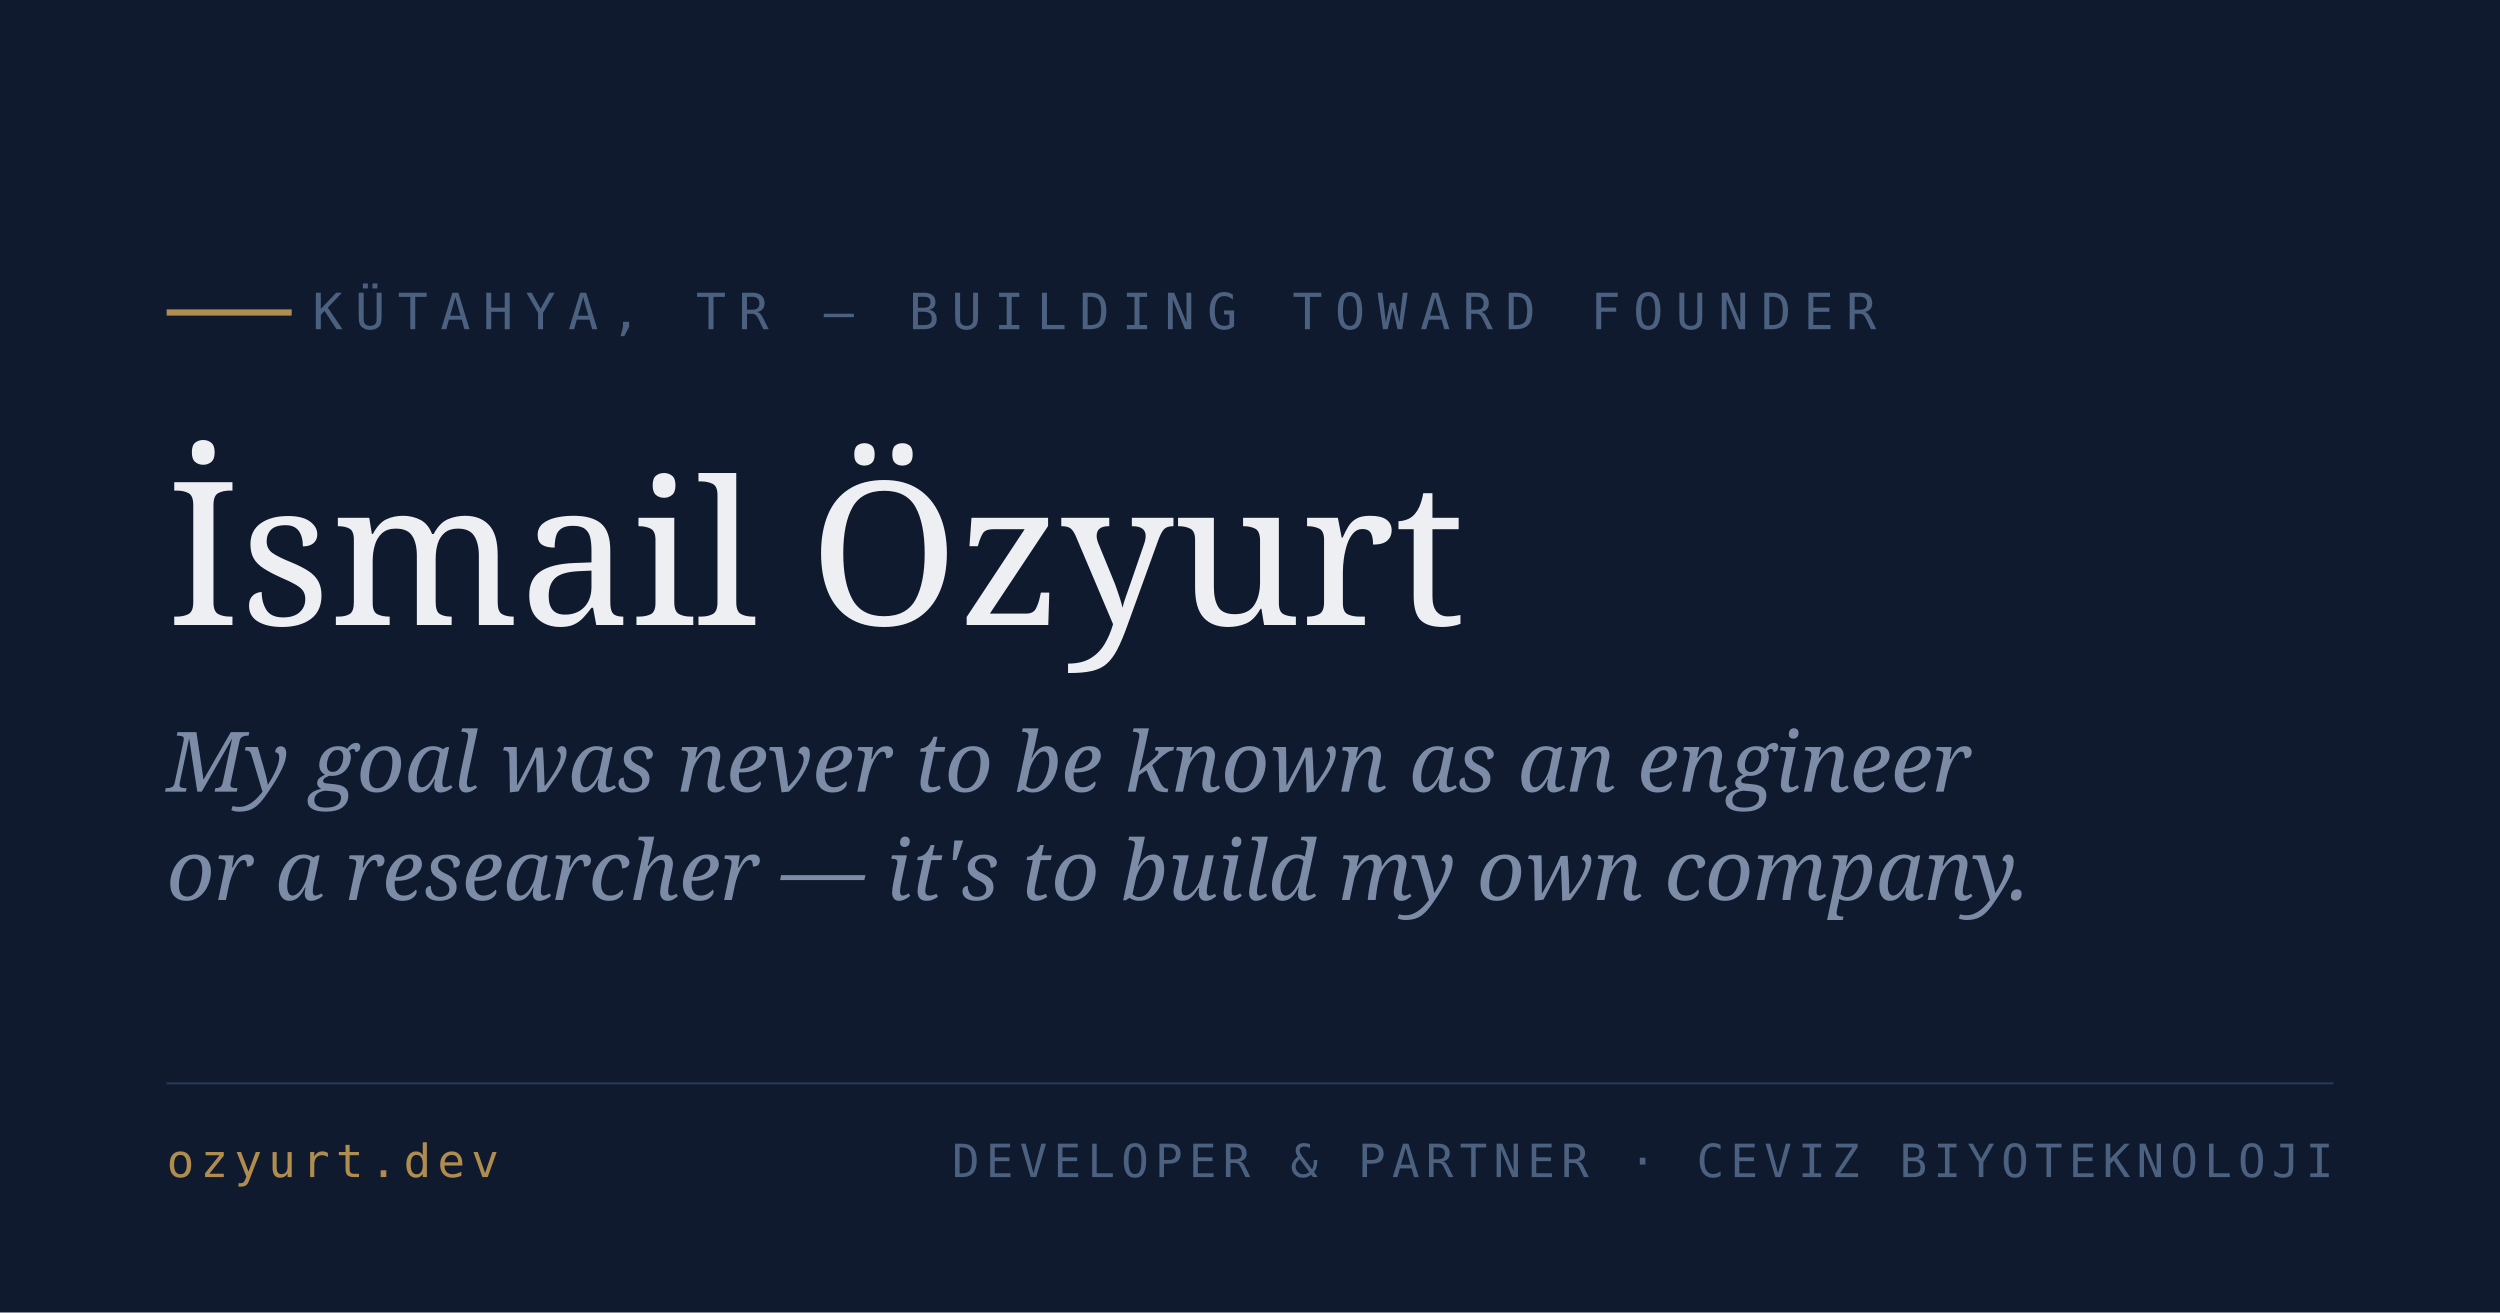
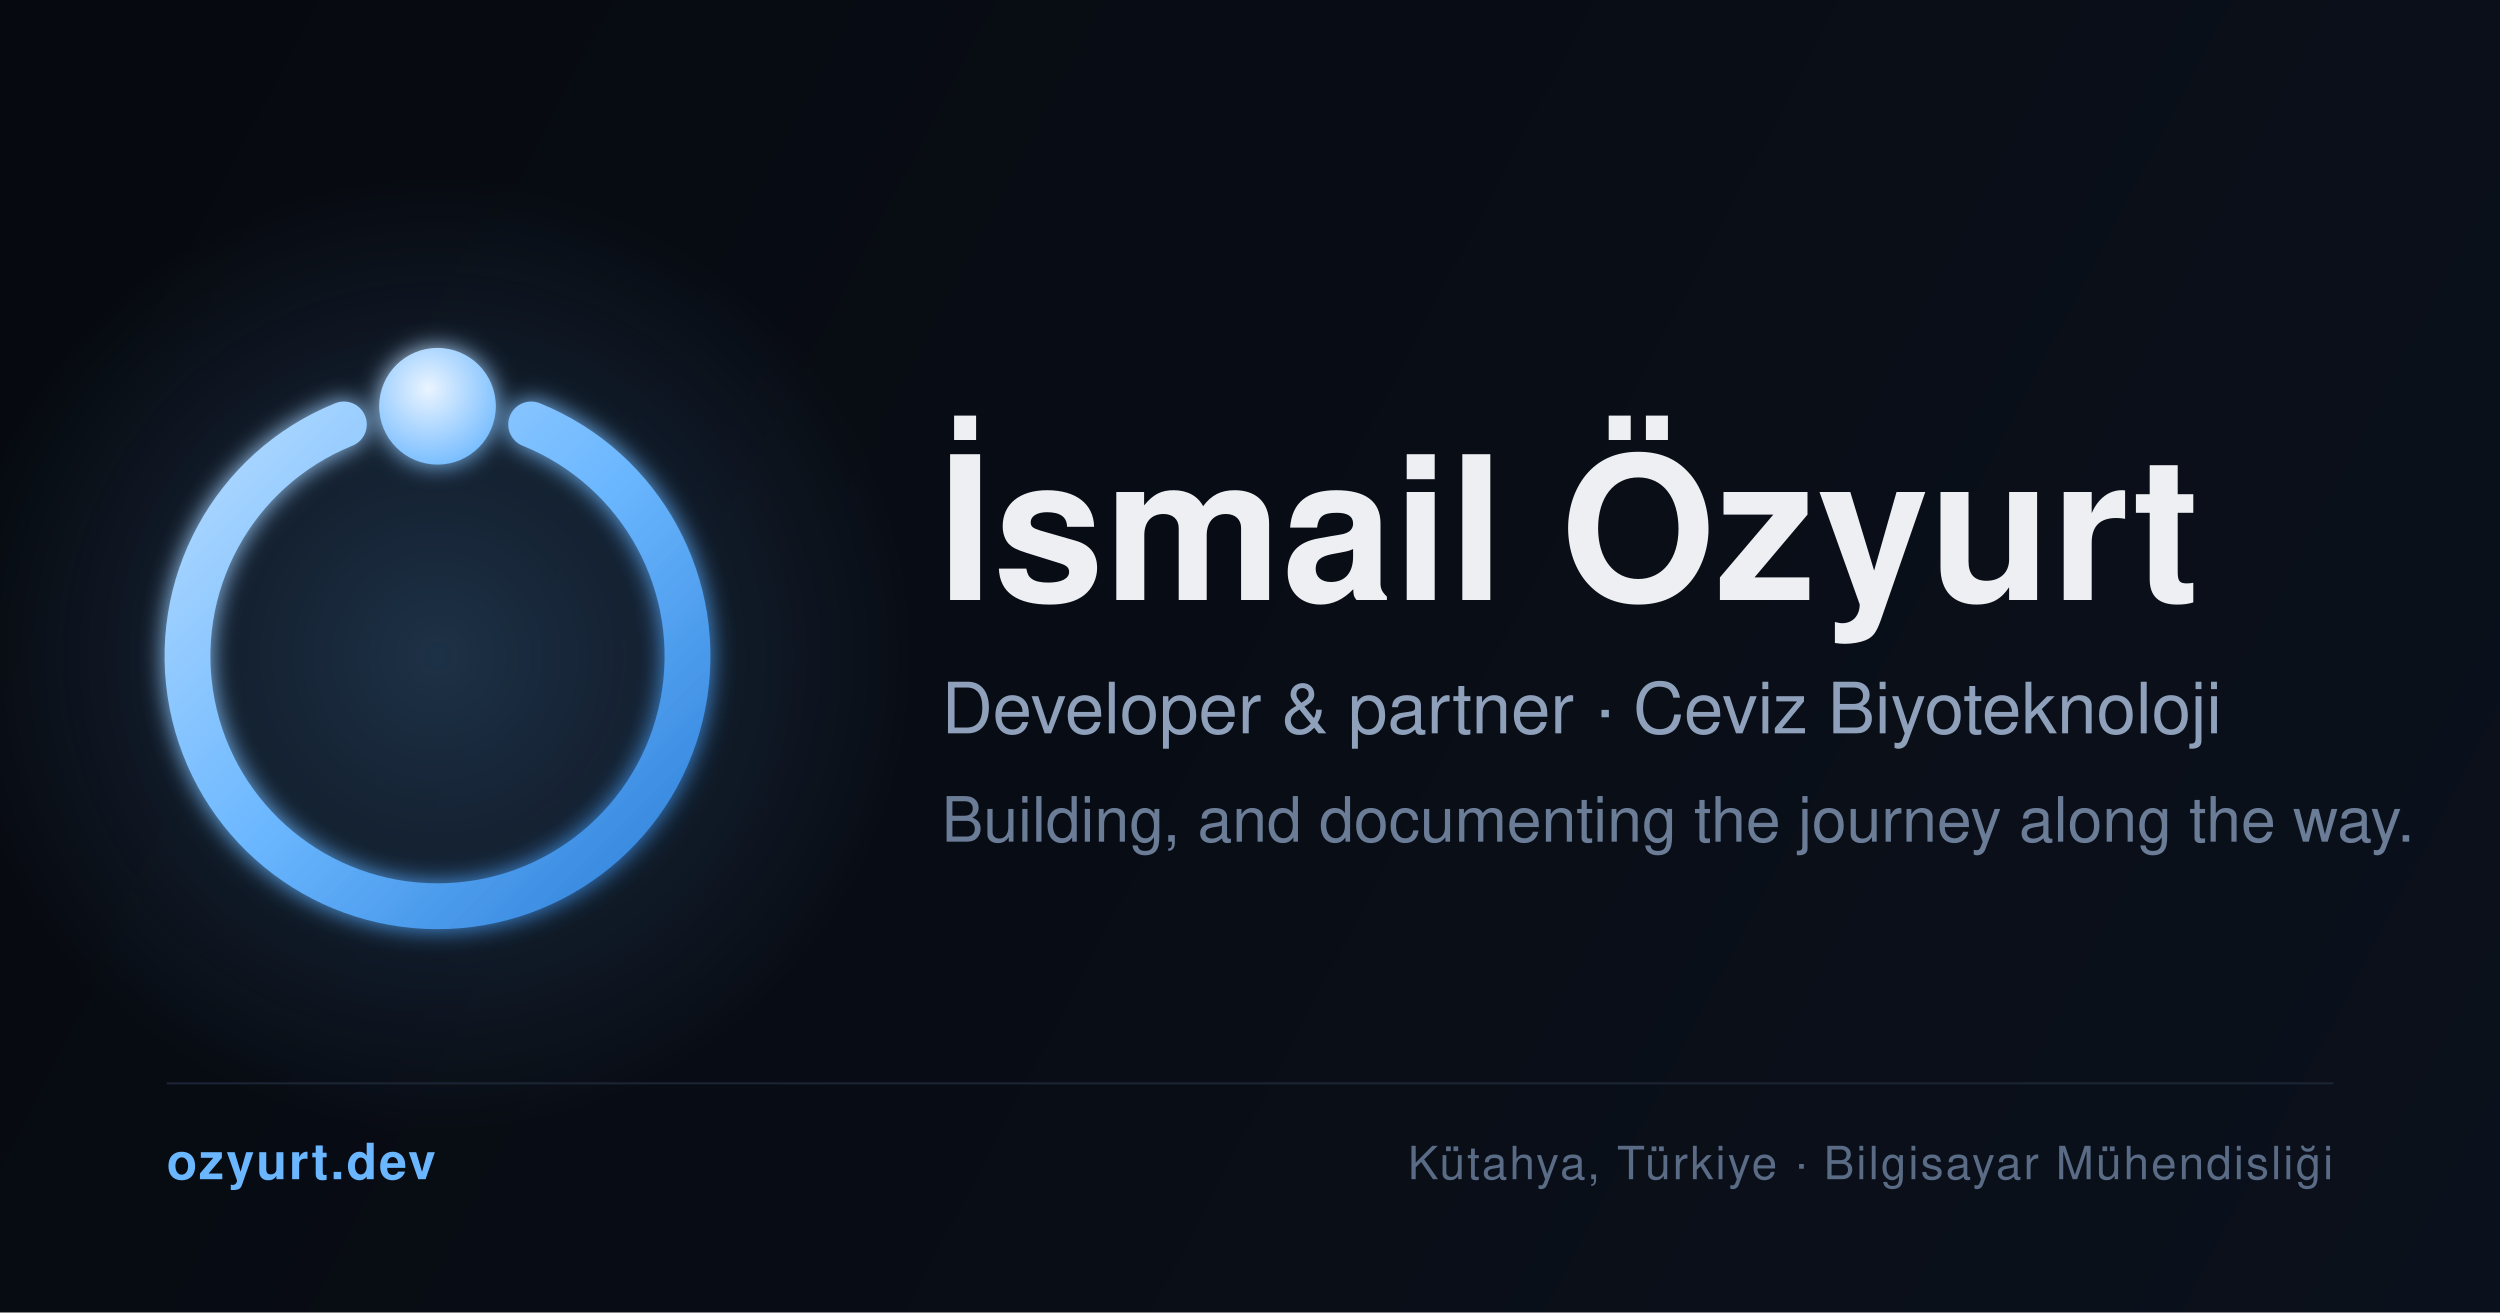
<svg xmlns="http://www.w3.org/2000/svg" viewBox="0 0 1200 630" width="1200" height="630">
-   <rect width="1200" height="630" fill="#0F1A2E" />
-   <line x1="80" y1="150" x2="140" y2="150" stroke="#B08D4F" stroke-width="3" />
-   <text x="150" y="158" font-family="'JetBrains Mono', monospace" font-size="24" letter-spacing="6" fill="#4C617F">KÜTAHYA, TR — BUILDING TOWARD FOUNDER</text>
-   <text x="80" y="300" font-family="Georgia, 'Playfair Display', serif" font-size="96" fill="#EDEFF3">İsmail Özyurt</text>
-   <text x="80" y="380" font-family="Georgia, 'Playfair Display', serif" font-size="40" fill="#7C8CA6" font-style="italic">My goal was never to be known as an engineer</text>
-   <text x="80" y="432" font-family="Georgia, 'Playfair Display', serif" font-size="40" fill="#7C8CA6" font-style="italic">or a researcher — it's to build my own company.</text>
-   <line x1="80" y1="520" x2="1120" y2="520" stroke="#263A57" stroke-width="1" />
-   <text x="80" y="565" font-family="'JetBrains Mono', monospace" font-size="22" letter-spacing="3" fill="#B08D4F">ozyurt.dev</text>
-   <text x="1120" y="565" font-family="'JetBrains Mono', monospace" font-size="22" letter-spacing="3" fill="#4C617F" text-anchor="end">DEVELOPER &amp; PARTNER · CEVIZ BIYOTEKNOLOJI</text>
+   <defs>
+     <linearGradient id="og-bg" x1="0" y1="0" x2="1200" y2="630" gradientUnits="userSpaceOnUse">
+       <stop offset="0" stop-color="#06090F" />
+       <stop offset="1" stop-color="#0B111C" />
+     </linearGradient>
+     <linearGradient id="og-ring" x1="90" y1="195" x2="330" y2="435" gradientUnits="userSpaceOnUse">
+       <stop offset="0" stop-color="#B7DCFF" />
+       <stop offset="0.5" stop-color="#6BB7FF" />
+       <stop offset="1" stop-color="#2C7FD9" />
+     </linearGradient>
+     <radialGradient id="og-node" cx="0.42" cy="0.35" r="0.75">
+       <stop offset="0" stop-color="#EAF4FF" />
+       <stop offset="1" stop-color="#6BB7FF" />
+     </radialGradient>
+     <radialGradient id="og-halo" cx="0.5" cy="0.5" r="0.5">
+       <stop offset="0" stop-color="#6BB7FF" stop-opacity="0.22" />
+       <stop offset="1" stop-color="#6BB7FF" stop-opacity="0" />
+     </radialGradient>
+     <filter id="og-glow" x="-30%" y="-30%" width="160%" height="160%">
+       <feGaussianBlur stdDeviation="6" result="b" />
+       <feMerge>
+         <feMergeNode in="b" />
+         <feMergeNode in="SourceGraphic" />
+       </feMerge>
+     </filter>
+   </defs>
+   <rect width="1200" height="630" fill="url(#og-bg)" />
+   <circle cx="210" cy="315" r="230" fill="url(#og-halo)" />
+   <g filter="url(#og-glow)">
+     <path d="M254.95 203.74 A 120 120 0 1 1 165.05 203.74" fill="none" stroke="url(#og-ring)" stroke-width="22" stroke-linecap="round" />
+     <circle cx="210" cy="195" r="28" fill="url(#og-node)" />
+   </g>
+   <text x="450" y="288" font-family="Helvetica, Arial, sans-serif" font-size="96" font-weight="700" fill="#EDEFF3">İsmail Özyurt</text>
+   <text x="452" y="352" font-family="Helvetica, Arial, sans-serif" font-size="34" fill="#8FA0BB">Developer &amp; partner · Ceviz Biyoteknoloji</text>
+   <text x="452" y="404" font-family="Helvetica, Arial, sans-serif" font-size="30" fill="#6B7C97">Building, and documenting the journey along the way.</text>
+   <line x1="80" y1="520" x2="1120" y2="520" stroke="#1B2434" stroke-width="1" />
+   <text x="80" y="566" font-family="Helvetica, Arial, sans-serif" font-size="24" font-weight="600" letter-spacing="1" fill="#6BB7FF">ozyurt.dev</text>
+   <text x="1120" y="566" font-family="Helvetica, Arial, sans-serif" font-size="22" letter-spacing="1" fill="#5A6B85" text-anchor="end">Kütahya, Türkiye · Bilgisayar Mühendisliği</text>
</svg>
